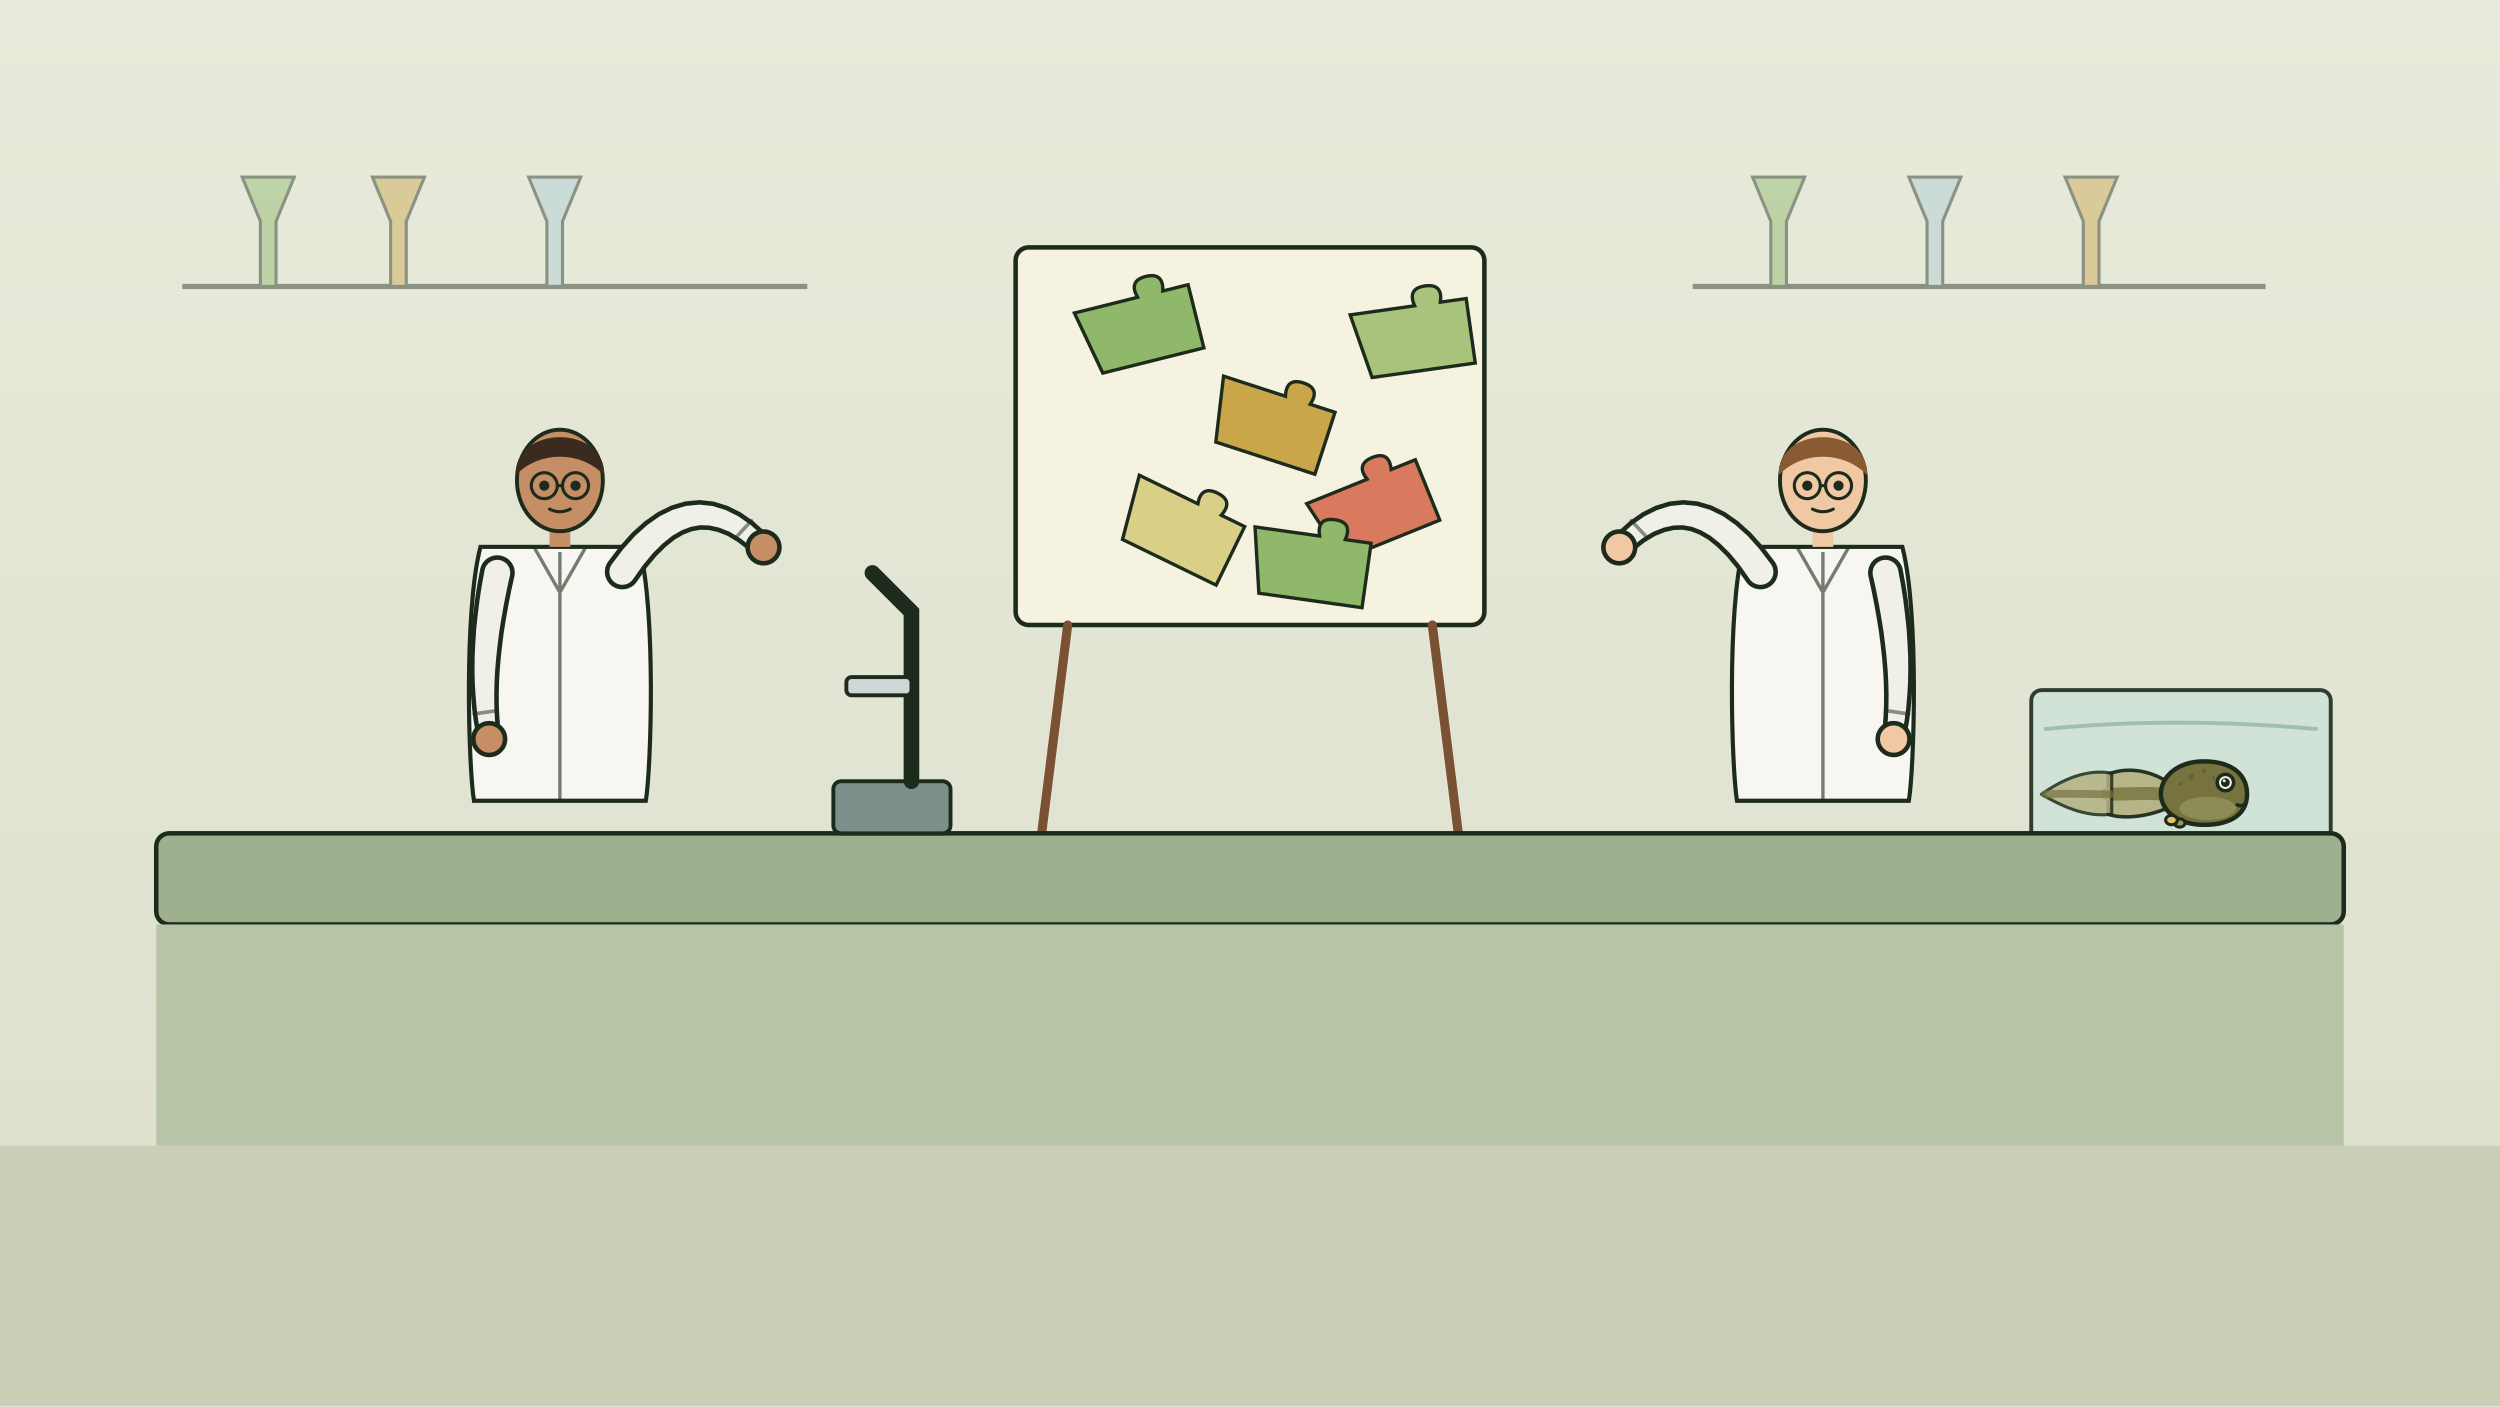
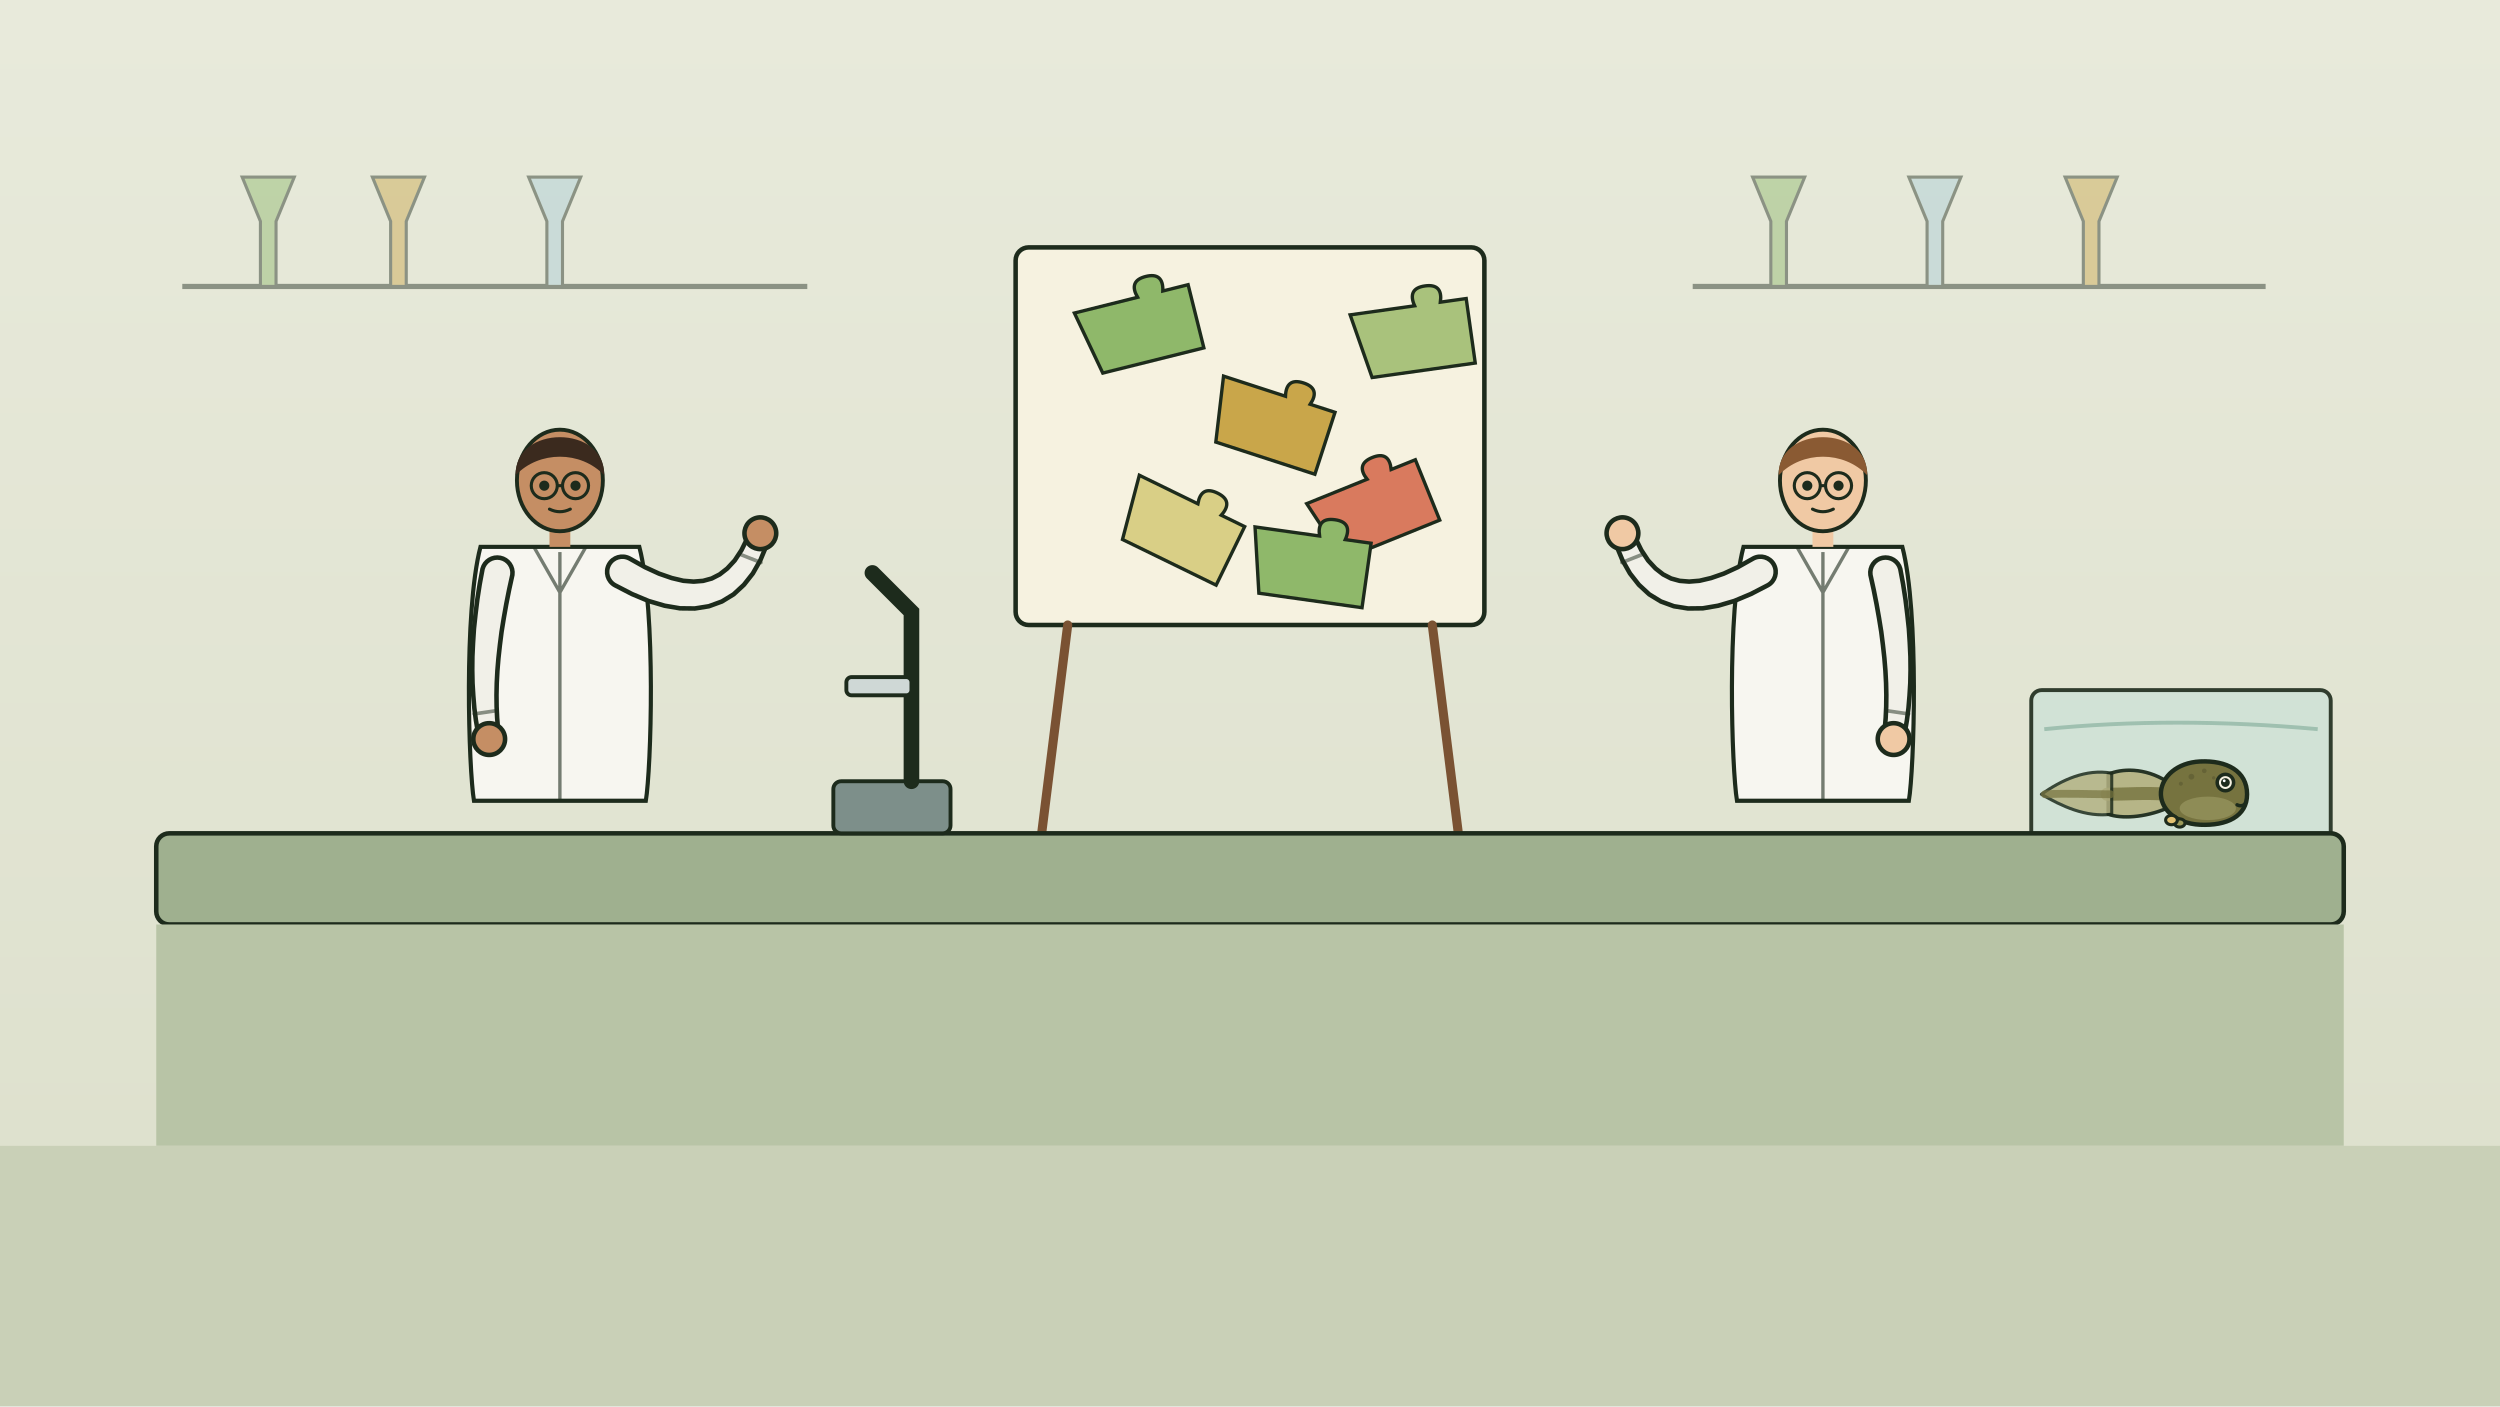
<svg xmlns="http://www.w3.org/2000/svg" viewBox="0 0 1920 1080" width="1920" height="1080">
  <defs>
    <linearGradient id="u64-wall" x1="0" y1="0" x2="0" y2="1">
      <stop offset="0" stop-color="#e8eadb" stop-opacity="1" />
      <stop offset="1" stop-color="#dcdfcb" stop-opacity="1" />
    </linearGradient>
  </defs>
  <rect id="bg-lab-wall" width="1920" height="1080" fill="url(#u64-wall)" />
  <g id="lab-shelves" stroke="#1d2b1c" stroke-width="2.4" opacity=".45">
    <path d="M140 220 L620 220 M1300 220 L1740 220" stroke-width="4" />
    <path d="M200 220 l0 -50 l-14 -34 l40 0 l-14 34 l0 50z" fill="#8fb86a" />
    <path d="M300 220 l0 -50 l-14 -34 l40 0 l-14 34 l0 50z" fill="#c9a64a" />
    <path d="M420 220 l0 -50 l-14 -34 l40 0 l-14 34 l0 50z" fill="#a9cdd6" />
    <path d="M1360 220 l0 -50 l-14 -34 l40 0 l-14 34 l0 50z" fill="#8fb86a" />
    <path d="M1480 220 l0 -50 l-14 -34 l40 0 l-14 34 l0 50z" fill="#a9cdd6" />
    <path d="M1600 220 l0 -50 l-14 -34 l40 0 l-14 34 l0 50z" fill="#c9a64a" />
  </g>
  <g id="tadpole-tank">
    <rect x="1560" y="530" width="230" height="140" rx="8" fill="#cfe2d6" stroke="#1d2b1c" stroke-width="3" opacity=".9" />
    <path d="M1570 560 q100 -10 210 0" stroke="#9fc0b0" stroke-width="3" fill="none" />
  </g>
  <g id="tank-tadpole" opacity="1">
    <g transform="translate(1692 610) scale(0.45 0.45)">
      <g id="tank-tadpole-tail">
        <path d="M-62 -22 C-100 -46 -140 -44 -162 -34 L-162 34 C-140 42 -100 40 -62 24Z" fill="#b4b283" stroke="#1d2b1c" stroke-width="6.04" stroke-linejoin="round" opacity=".95" />
        <path d="M-60 0 C-100 -3 -130 0 -164 0" fill="none" stroke="#76733f" stroke-width="22.22" stroke-linecap="round" opacity=".8" />
        <path d="M-156 -36 C-200 -44 -242 -24 -276 0 C-242 20 -200 40 -156 34Z" fill="#b4b283" stroke="#1d2b1c" stroke-width="5.29" stroke-linejoin="round" opacity=".85" />
        <path d="M-158 0 C-200 0 -230 -2 -270 0" fill="none" stroke="#76733f" stroke-width="13.33" stroke-linecap="round" opacity=".7" />
      </g>
      <path d="M75 0 C75 -40 40 -58 -5 -56 C-45 -54 -70 -30 -72 -4 C-74 24 -48 50 -5 52 C40 54 75 38 75 0Z" fill="#76733f" stroke="#1d2b1c" stroke-width="7.56" stroke-linejoin="round" />
      <ellipse cx="8" cy="24" rx="48" ry="20" fill="#a3a06a" opacity=".55" />
      <g fill="#5a5830" opacity=".6">
        <circle cx="-20" cy="-30" r="5" />
        <circle cx="2" cy="-40" r="4" />
        <circle cx="-38" cy="-18" r="3.5" />
        <circle cx="18" cy="-28" r="3" />
      </g>
      <path d="M58 18 q8 4 14 -2" fill="none" stroke="#1d2b1c" stroke-width="6.04" stroke-linecap="round" />
      <ellipse cx="-40" cy="49" rx="9" ry="7" fill="#9c9a5a" stroke="#1d2b1c" stroke-width="5.29" />
      <ellipse cx="-54" cy="44" rx="10" ry="8" fill="#e2c172" stroke="#1d2b1c" stroke-width="5.29" />
      <g id="mv-blink-tank-tadpole">
        <circle cx="38" cy="-20" r="14" fill="#f6f2e2" stroke="#1d2b1c" stroke-width="6.04" />
        <circle cx="38" cy="-20" r="7.5" fill="#1d2b1c" />
        <circle cx="36" cy="-23" r="2.4" fill="#fff" />
      </g>
    </g>
  </g>
  <g id="plan-board">
    <rect x="780" y="190" width="360" height="290" rx="10" fill="#f6f2e0" stroke="#1d2b1c" stroke-width="3.5" />
    <path d="M820 480 L800 640 M1100 480 L1120 640" stroke="#7a5233" stroke-width="7" stroke-linecap="round" />
  </g>
  <g id="mv-hover-puzzle-pieces" data-amp="6" data-dx="6">
    <path d="M830 230 l50 0 q-4 -14 10 -14 q14 0 10 14 l20 0 l0 50 l-80 0z" fill="#8fb86a" stroke="#1d2b1c" stroke-width="2.6" transform="rotate(-14 870 255)" />
    <path d="M930 300 l50 0 q-4 -14 10 -14 q14 0 10 14 l20 0 l0 50 l-80 0z" fill="#c9a64a" stroke="#1d2b1c" stroke-width="2.6" transform="rotate(18 970 325)" />
    <path d="M1040 236 l50 0 q-4 -14 10 -14 q14 0 10 14 l20 0 l0 50 l-80 0z" fill="#a9c27c" stroke="#1d2b1c" stroke-width="2.6" transform="rotate(-8 1080 261)" />
    <path d="M860 380 l50 0 q-4 -14 10 -14 q14 0 10 14 l20 0 l0 50 l-80 0z" fill="#d9cf86" stroke="#1d2b1c" stroke-width="2.6" transform="rotate(26 900 405)" />
    <path d="M1010 370 l50 0 q-4 -14 10 -14 q14 0 10 14 l20 0 l0 50 l-80 0z" fill="#d97a5e" stroke="#1d2b1c" stroke-width="2.6" transform="rotate(-22 1050 395)" />
    <path d="M960 410 l50 0 q-4 -14 10 -14 q14 0 10 14 l20 0 l0 50 l-80 0z" fill="#8fb86a" stroke="#1d2b1c" stroke-width="2.6" transform="rotate(8 1000 435)" />
  </g>
  <g id="mv-breathe-scientist-left">
    <path d="M369 420 C356 470 360 591 364 615 L496 615 C500 591 504 470 491 420 Z" fill="#f7f6f0" stroke="#1d2b1c" stroke-width="3.2" />
    <path d="M430 424 L430 615 M410 420 L430 455 L450 420" fill="none" stroke="#1d2b1c" stroke-width="2.6" opacity=".6" />
    <g class="mv mv-limb-left-r-1" data-pivot="382.0 439.2" data-amp="0">
      <path d="M370.6,436.9 L368.4,448.7 L366.6,460.3 L365.2,471.7 L364.0,482.8 L363.3,493.7 L362.8,504.3 L362.7,514.6 L362.9,524.6 L363.5,534.4 L364.3,543.9 L365.5,553.2 L367.0,562.0 A7.8,7.8 0 0 0 382.5,560.0 L381.8,551.4 L381.4,542.7 L381.3,533.8 L381.5,524.6 L382.0,515.2 L382.8,505.5 L383.9,495.5 L385.2,485.2 L386.9,474.7 L388.8,464.0 L391.0,452.9 L393.5,441.5 A11.7,11.7 0 0 0 370.6,436.9Z" fill="#f1f0e8" stroke="#1d2b1c" stroke-width="3.51" stroke-linejoin="round" />
      <path d="M364.2,548.3 L381.2,545.8" stroke="#1d2b1c" stroke-width="2.81" stroke-linecap="round" opacity=".5" />
      <circle cx="375.7" cy="567.6" r="12.2" fill="#c58e64" stroke="#1d2b1c" stroke-width="3.51" />
    </g>
    <g class="mv mv-limb-left-l-1" data-pivot="478.0 439.2">
-       <path d="M487.4,446.1 L495.3,434.9 L502.8,425.9 L510.2,418.6 L517.3,412.9 L524.2,408.9 L531.0,406.3 L537.7,405.1 L544.6,405.3 L551.8,406.9 L559.6,410.0 L567.7,414.9 L576.5,421.8 A7.8,7.8 0 0 0 586.5,409.8 L577.5,401.7 L567.9,395.0 L558.0,390.1 L547.7,386.9 L537.2,385.8 L526.6,386.8 L516.1,389.9 L505.9,394.9 L496.1,401.8 L486.5,410.4 L477.3,420.7 L468.5,432.3 A11.7,11.7 0 0 0 487.4,446.1Z" fill="#f1f0e8" stroke="#1d2b1c" stroke-width="3.51" stroke-linejoin="round" />
-       <path d="M565.4,412.5 L577.1,399.9" stroke="#1d2b1c" stroke-width="2.81" stroke-linecap="round" opacity=".5" />
-       <circle cx="586.4" cy="420.4" r="12.2" fill="#c58e64" stroke="#1d2b1c" stroke-width="3.51" />
+       <g transform="matrix(0.90274 -0.43018 -0.43018 -0.90274 235.427 1041.312)">
+         <path d="M487.4,446.1 L495.3,434.9 L502.8,425.9 L510.2,418.6 L517.3,412.9 L524.2,408.9 L531.0,406.3 L537.7,405.1 L544.6,405.3 L551.8,406.9 L559.6,410.0 L567.7,414.9 L576.5,421.8 A7.8,7.8 0 0 0 586.5,409.8 L577.5,401.7 L567.9,395.0 L558.0,390.1 L547.7,386.9 L537.2,385.8 L526.6,386.8 L516.1,389.9 L505.9,394.9 L496.1,401.8 L486.5,410.4 L477.3,420.7 L468.5,432.3 A11.7,11.7 0 0 0 487.4,446.1Z" fill="#f1f0e8" stroke="#1d2b1c" stroke-width="3.51" stroke-linejoin="round" />
+         <path d="M565.4,412.5 L577.1,399.9" stroke="#1d2b1c" stroke-width="2.81" stroke-linecap="round" opacity=".5" />
+         <circle cx="586.4" cy="420.4" r="12.2" fill="#c58e64" stroke="#1d2b1c" stroke-width="3.51" />
+       </g>
    </g>
    <g id="mv-nod-left">
      <path d="M422 404 l0 16 l16 0 l0 -16Z" fill="#c58e64" />
      <ellipse cx="430" cy="369" rx="33" ry="39" fill="#c58e64" stroke="#1d2b1c" stroke-width="3" />
      <path d="M396 365 C395 326 465 326 464 365 C446 346 414 346 396 365Z" fill="#3b2a1e" />
      <g id="mv-blink-left">
        <circle cx="418" cy="373" r="3.9" fill="#1d2b1c" />
        <circle cx="442" cy="373" r="3.9" fill="#1d2b1c" />
      </g>
      <circle cx="418" cy="373" r="10" fill="none" stroke="#1d2b1c" stroke-width="2.4" />
      <circle cx="442" cy="373" r="10" fill="none" stroke="#1d2b1c" stroke-width="2.4" />
      <path d="M428 373 l5 0" stroke="#1d2b1c" stroke-width="2.4" />
      <path d="M422 391 q8 4 16 0" fill="none" stroke="#1d2b1c" stroke-width="2.4" stroke-linecap="round" />
    </g>
  </g>
  <g id="mv-breathe-scientist-right">
    <path d="M1339 420 C1326 470 1330 591 1334 615 L1466 615 C1470 591 1474 470 1461 420 Z" fill="#f7f6f0" stroke="#1d2b1c" stroke-width="3.2" />
    <path d="M1400 424 L1400 615 M1380 420 L1400 455 L1420 420" fill="none" stroke="#1d2b1c" stroke-width="2.6" opacity=".6" />
    <g class="mv mv-limb-right-l-1" data-pivot="1448.0 439.2" data-amp="0">
      <path d="M1436.5,441.5 L1439.0,452.9 L1441.2,464.0 L1443.1,474.7 L1444.8,485.2 L1446.1,495.5 L1447.2,505.5 L1448.0,515.2 L1448.5,524.6 L1448.7,533.8 L1448.6,542.7 L1448.2,551.4 L1447.5,560.0 A7.8,7.8 0 0 0 1463.0,562.0 L1464.5,553.2 L1465.7,543.9 L1466.5,534.4 L1467.1,524.6 L1467.3,514.6 L1467.2,504.3 L1466.7,493.7 L1466.0,482.8 L1464.8,471.7 L1463.4,460.3 L1461.6,448.7 L1459.4,436.9 A11.7,11.7 0 0 0 1436.5,441.5Z" fill="#f1f0e8" stroke="#1d2b1c" stroke-width="3.51" stroke-linejoin="round" />
      <path d="M1448.8,545.8 L1465.8,548.3" stroke="#1d2b1c" stroke-width="2.81" stroke-linecap="round" opacity=".5" />
      <circle cx="1454.3" cy="567.6" r="12.2" fill="#f0c9a4" stroke="#1d2b1c" stroke-width="3.51" />
    </g>
    <g class="mv mv-limb-right-r-1" data-pivot="1352.0 439.2">
-       <path d="M1361.5,432.3 L1352.7,420.7 L1343.5,410.4 L1333.9,401.8 L1324.1,394.9 L1313.9,389.9 L1303.4,386.8 L1292.8,385.8 L1282.3,386.9 L1272.0,390.1 L1262.1,395.0 L1252.5,401.7 L1243.5,409.8 A7.8,7.8 0 0 0 1253.5,421.8 L1262.3,414.9 L1270.4,410.0 L1278.2,406.9 L1285.4,405.3 L1292.3,405.1 L1299.0,406.3 L1305.8,408.9 L1312.7,412.9 L1319.8,418.6 L1327.2,425.9 L1334.7,434.9 L1342.6,446.1 A11.7,11.7 0 0 0 1361.5,432.3Z" fill="#f1f0e8" stroke="#1d2b1c" stroke-width="3.51" stroke-linejoin="round" />
-       <path d="M1252.9,399.9 L1264.6,412.5" stroke="#1d2b1c" stroke-width="2.81" stroke-linecap="round" opacity=".5" />
-       <circle cx="1243.6" cy="420.4" r="12.2" fill="#f0c9a4" stroke="#1d2b1c" stroke-width="3.51" />
+       <g transform="matrix(0.90274 0.43018 0.43018 -0.90274 -57.443 254.074)">
+         <path d="M1361.5,432.3 L1352.7,420.7 L1343.5,410.4 L1333.9,401.8 L1324.1,394.9 L1313.9,389.9 L1303.4,386.8 L1292.8,385.8 L1282.3,386.9 L1272.0,390.1 L1262.1,395.0 L1252.5,401.7 L1243.5,409.8 A7.8,7.8 0 0 0 1253.5,421.8 L1262.3,414.9 L1270.4,410.0 L1278.2,406.9 L1285.4,405.3 L1292.3,405.1 L1299.0,406.3 L1305.8,408.9 L1312.7,412.9 L1319.8,418.6 L1327.2,425.9 L1334.7,434.9 L1342.6,446.1 A11.7,11.7 0 0 0 1361.5,432.3Z" fill="#f1f0e8" stroke="#1d2b1c" stroke-width="3.51" stroke-linejoin="round" />
+         <path d="M1252.9,399.9 L1264.6,412.5" stroke="#1d2b1c" stroke-width="2.81" stroke-linecap="round" opacity=".5" />
+         <circle cx="1243.6" cy="420.4" r="12.2" fill="#f0c9a4" stroke="#1d2b1c" stroke-width="3.51" />
+       </g>
    </g>
    <g id="mv-nod-right">
      <path d="M1392 404 l0 16 l16 0 l0 -16Z" fill="#f0c9a4" />
      <ellipse cx="1400" cy="369" rx="33" ry="39" fill="#f0c9a4" stroke="#1d2b1c" stroke-width="3" />
      <path d="M1366 365 C1365 326 1435 326 1434 365 C1416 346 1384 346 1366 365Z" fill="#8a5a33" />
      <g id="mv-blink-right">
        <circle cx="1388" cy="373" r="3.9" fill="#1d2b1c" />
        <circle cx="1412" cy="373" r="3.9" fill="#1d2b1c" />
      </g>
      <circle cx="1388" cy="373" r="10" fill="none" stroke="#1d2b1c" stroke-width="2.4" />
      <circle cx="1412" cy="373" r="10" fill="none" stroke="#1d2b1c" stroke-width="2.4" />
      <path d="M1398 373 l5 0" stroke="#1d2b1c" stroke-width="2.4" />
      <path d="M1392 391 q8 4 16 0" fill="none" stroke="#1d2b1c" stroke-width="2.4" stroke-linecap="round" />
    </g>
  </g>
  <g id="lab-bench">
    <rect x="120" y="640" width="1680" height="70" rx="10" fill="#9fb08f" stroke="#1d2b1c" stroke-width="3.5" />
    <rect x="120" y="710" width="1680" height="170" fill="#b8c4a6" />
  </g>
  <g id="microscope" stroke="#1d2b1c" stroke-width="3">
    <rect x="640" y="600" width="90" height="40" rx="6" fill="#7d8f8a" />
    <path d="M700 600 L700 470 L670 440" fill="none" stroke-width="12" stroke-linecap="round" />
    <rect x="650" y="520" width="50" height="14" rx="4" fill="#cfd8d6" />
  </g>
  <rect id="bg-calm" x="0" y="880" width="1920" height="200" fill="#c9d0b7" />
</svg>
